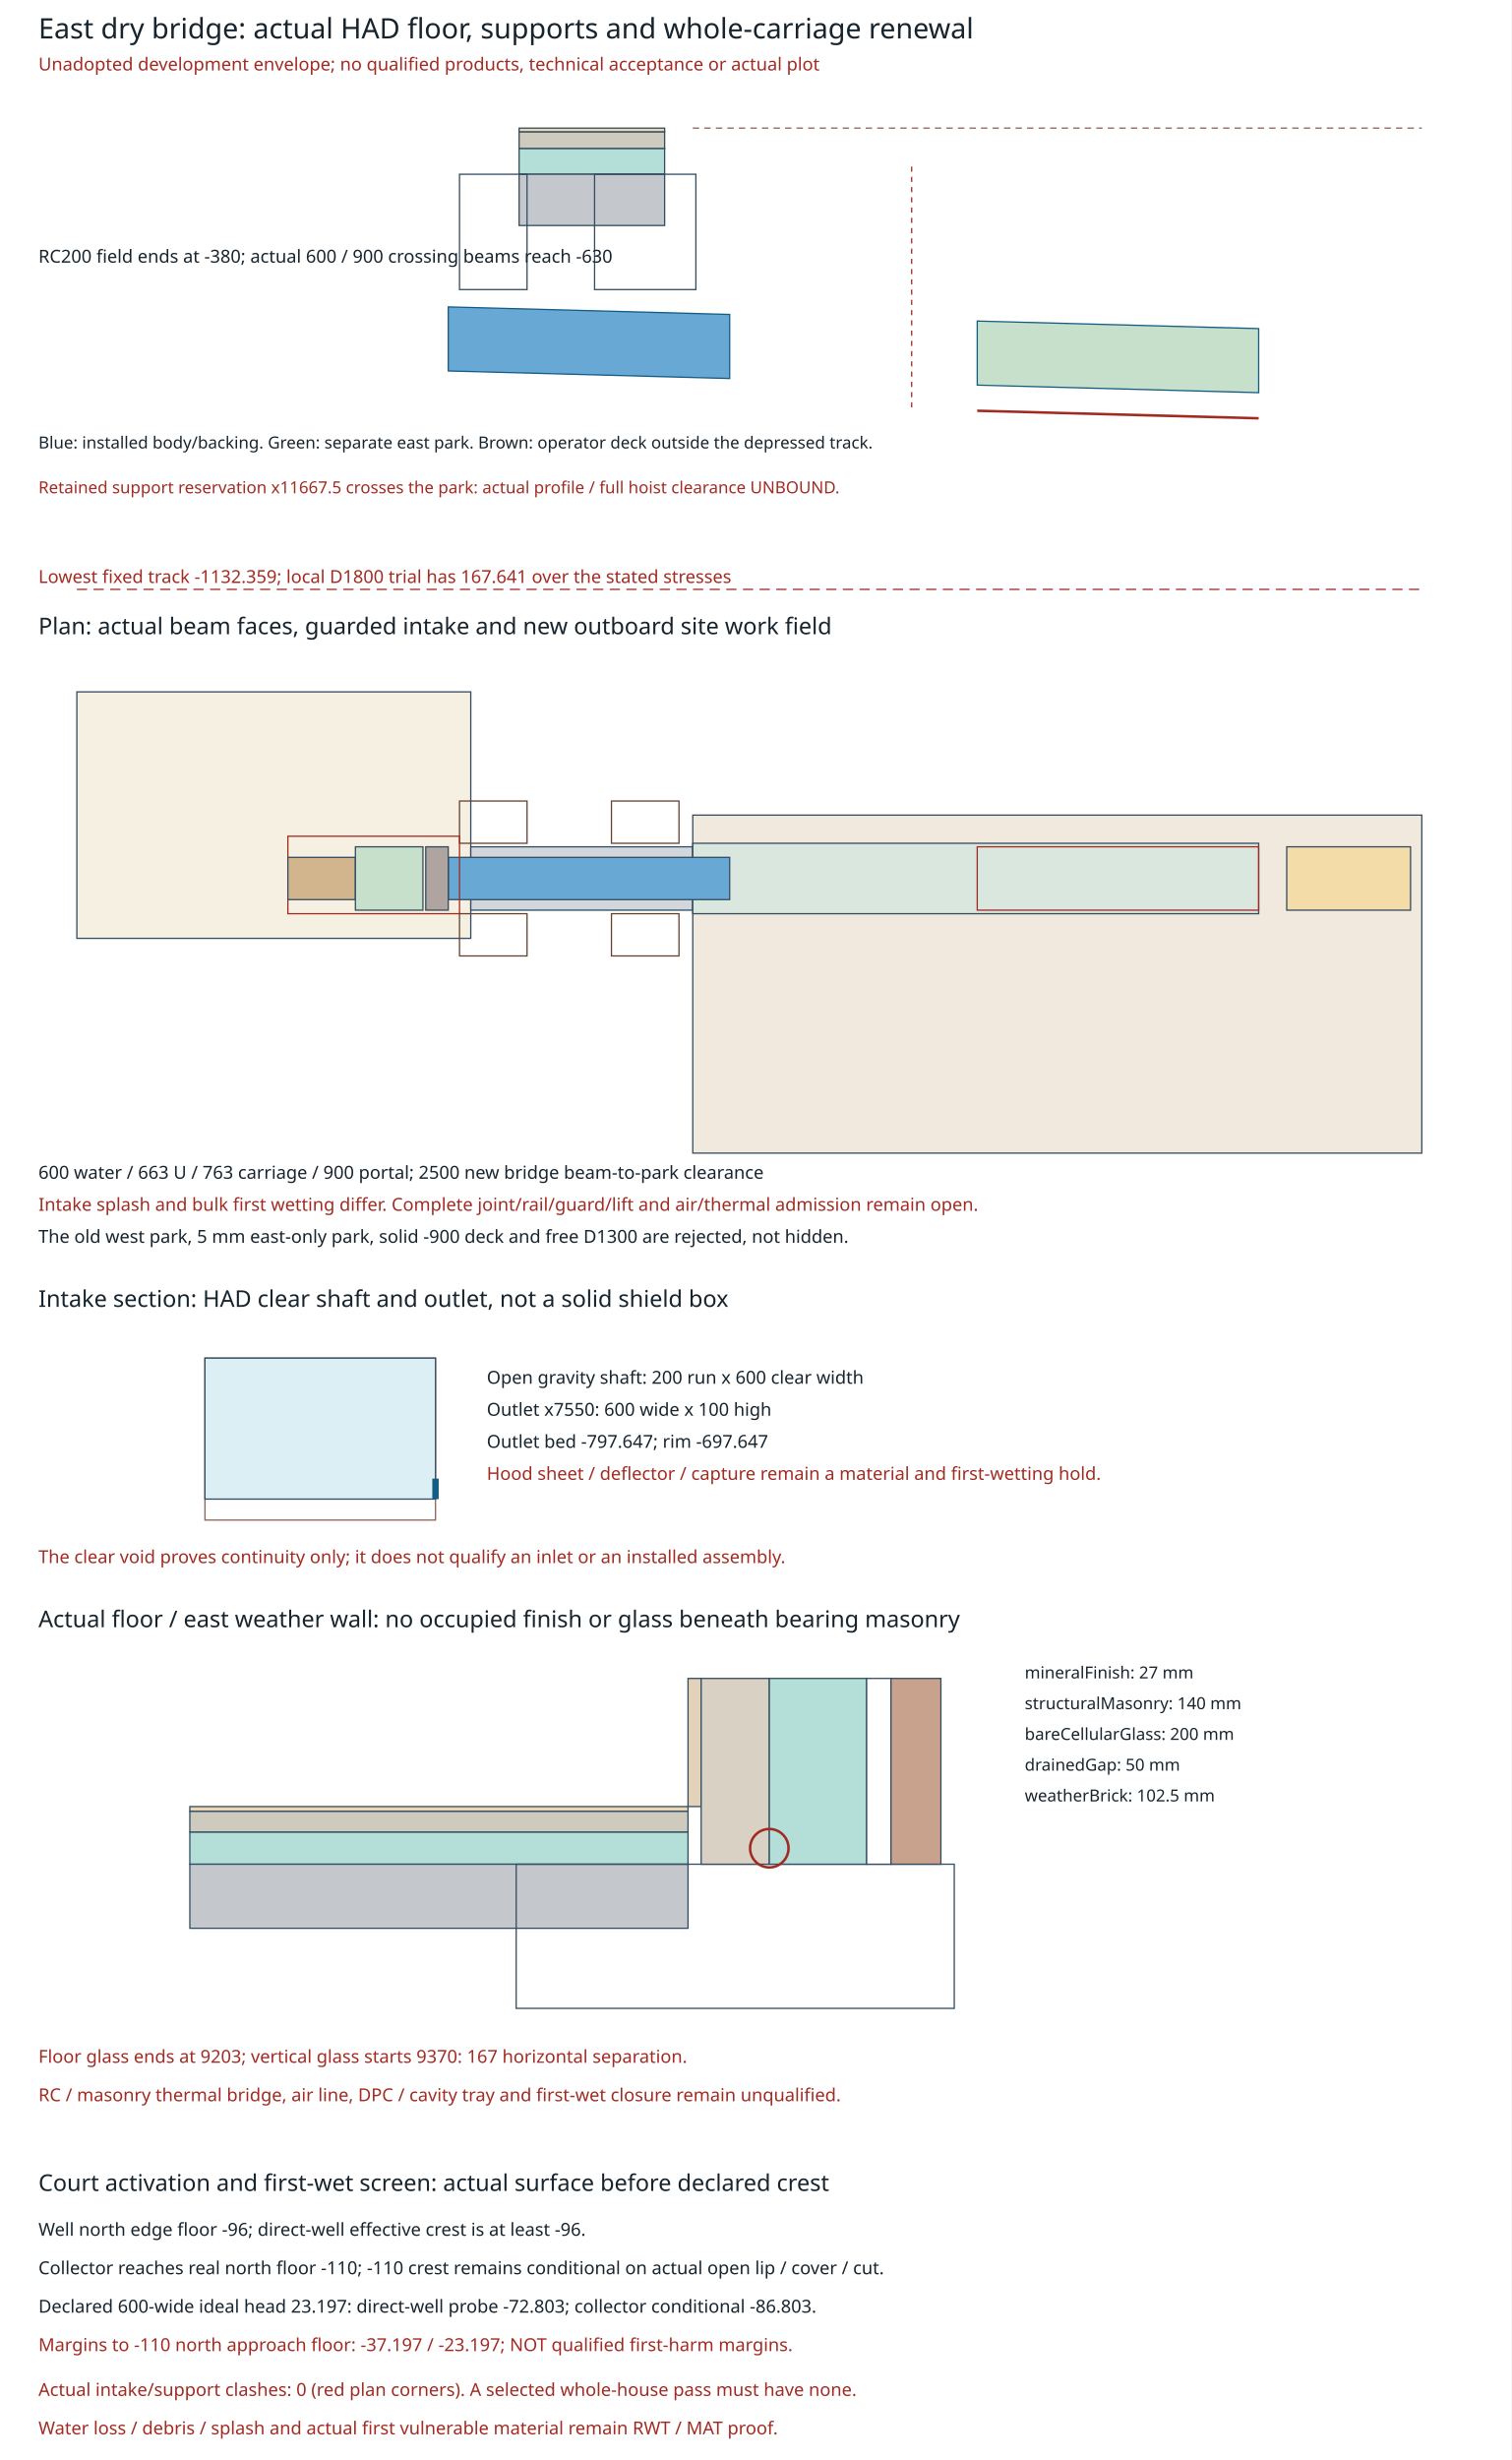
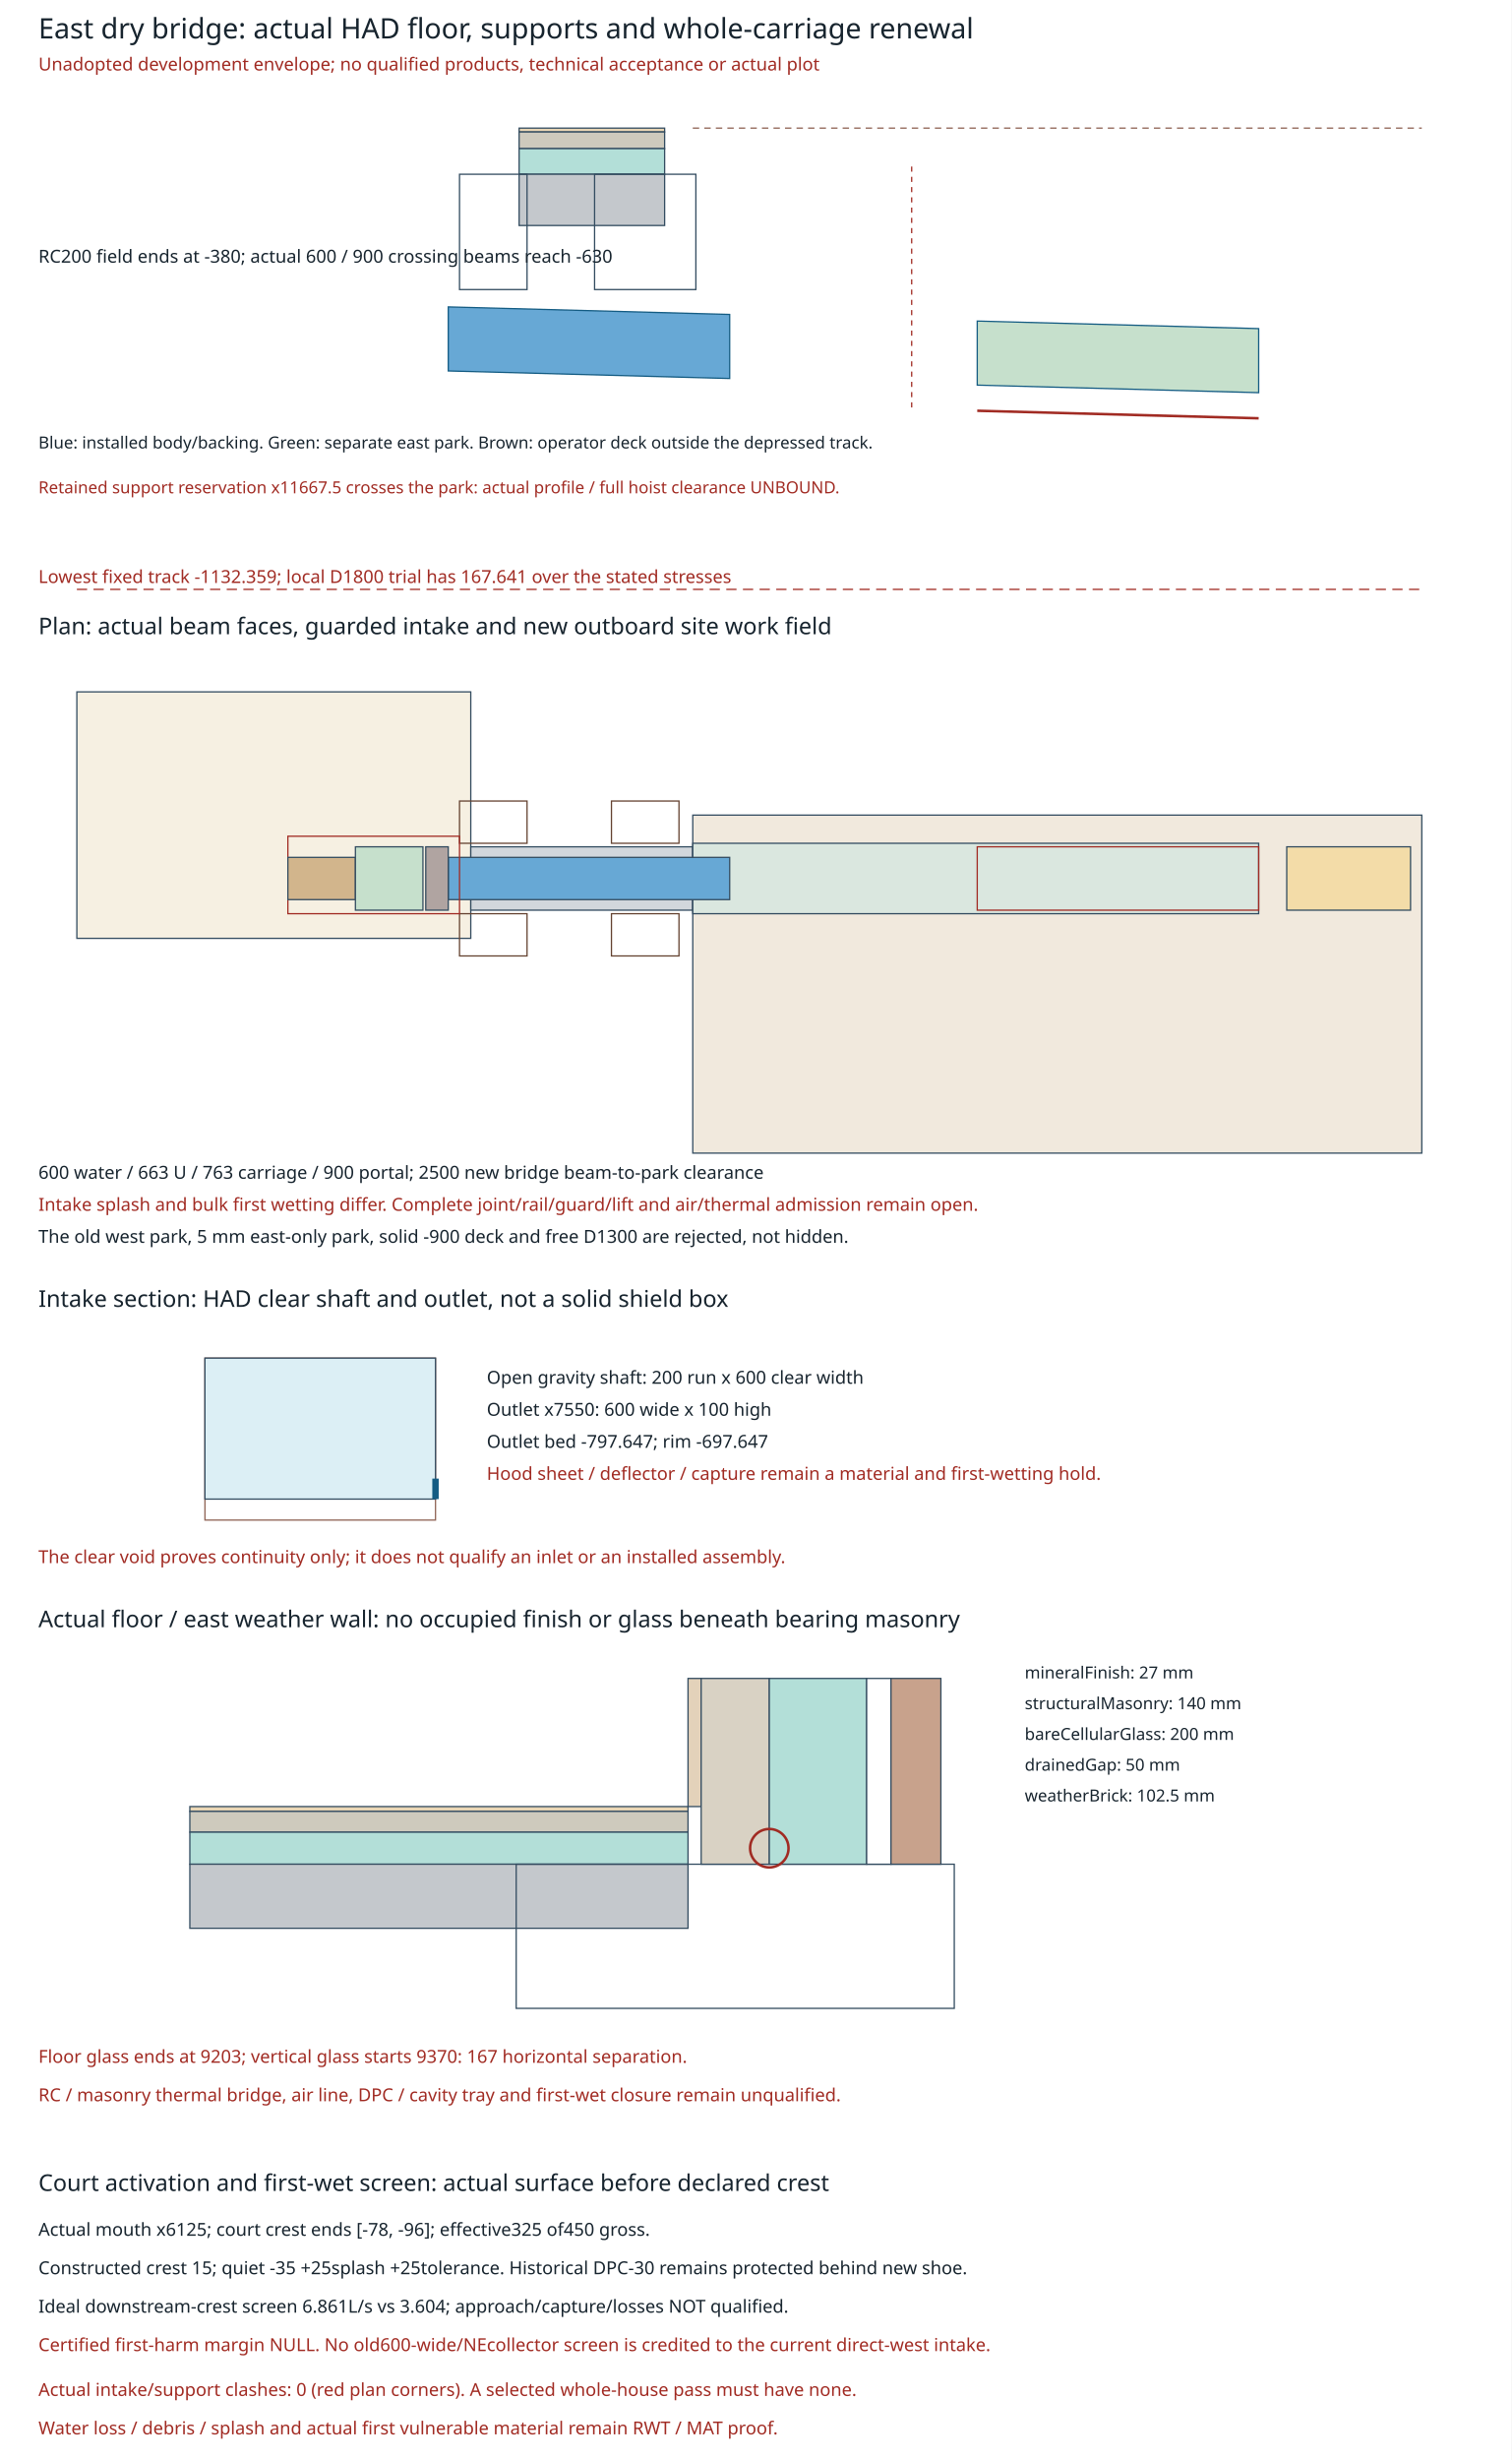
<svg xmlns="http://www.w3.org/2000/svg" width="1180" height="1920" viewBox="0 0 1180 1920">
  <rect width="100%" height="100%" fill="white" />
  <g font-family="sans-serif" font-size="14" fill="#17242e">
    <text x="30" y="30" font-size="22" fill="#17242e">East dry bridge: actual HAD floor, supports and whole-carriage renewal</text>
    <text x="30" y="55" font-size="14" fill="#a12b23">Unadopted development envelope; no qualified products, technical acceptance or actual plot</text>
    <rect x="405.27" y="100.0" width="113.609" height="3.0" fill="#e9d6b5" stroke="#334c60" />
    <rect x="405.27" y="103.0" width="113.609" height="13.0" fill="#cecabd" stroke="#334c60" />
    <rect x="405.27" y="116.0" width="113.609" height="20.0" fill="#b3dfd8" stroke="#334c60" />
    <rect x="405.27" y="136.0" width="113.609" height="40.0" fill="#c4c8cc" stroke="#334c60" />
    <rect x="358.745" y="136.0" width="52.72" height="90.0" fill="none" stroke="#334c60" />
    <rect x="464.184" y="136.0" width="79.079" height="90.0" fill="none" stroke="#334c60" />
    <text x="30" y="205" font-size="14" fill="#17242e">RC200 field ends at -380; actual 600 / 900 crossing beams reach -630</text>
    <polygon points="349.958,239.529 569.667,245.413 569.667,295.413 349.958,289.529" fill="#67a8d5" stroke="#145c83" />
    <polygon points="762.929,250.588 982.638,256.472 982.638,306.472 762.929,300.588" fill="#c6e0cc" stroke="#145c83" />
    <path d="M540.847 100.0 H1110.0" stroke="#8f6354" stroke-dasharray="5 4" />
    <path d="M762.929 320.588 L982.638 326.472" stroke="#a12b23" stroke-width="2" />
    <path d="M711.747 130 V320" stroke="#a12b23" stroke-dasharray="4 4" />
    <text x="30" y="385" font-size="13" fill="#a12b23">Retained support reservation x11667.5 crosses the park: actual profile / full hoist clearance UNBOUND.</text>
    <text x="30" y="350" font-size="13" fill="#17242e">Blue: installed body/backing. Green: separate east park. Brown: operator deck outside the depressed track.</text>
    <path d="M60 460.0 H1110" stroke="#a12b23" stroke-dasharray="8 5" />
    <text x="30" y="455" font-size="14" fill="#a12b23">Lowest fixed track -1132.359; local D1800 trial has 167.641 over the stated stresses</text>
    <text x="30" y="495" font-size="18" fill="#17242e">Plan: actual beam faces, guarded intake and new outboard site work field</text>
    <rect x="60.0" y="540.0" width="307.531" height="192.366" fill="#f6f0e2" stroke="#334c60" />
    <rect x="367.531" y="660.916" width="173.316" height="49.466" fill="#d2d7dc" stroke="#334c60" />
    <rect x="540.847" y="636.183" width="569.153" height="263.817" fill="#f1e9dd" stroke="#334c60" />
    <rect x="540.847" y="658.168" width="441.791" height="54.962" fill="#dae7df" stroke="#334c60" />
    <rect x="349.958" y="669.16" width="219.709" height="32.977" fill="#67a8d5" stroke="#334c60" />
    <rect x="762.929" y="660.916" width="219.709" height="49.466" fill="none" stroke="#a12b23" />
    <rect x="1004.561" y="660.916" width="96.653" height="49.466" fill="#f3dca8" stroke="#334c60" />
    <rect x="358.745" y="625.191" width="52.72" height="32.977" fill="none" stroke="#654331" />
    <rect x="358.745" y="713.13" width="52.72" height="32.977" fill="none" stroke="#654331" />
    <rect x="477.364" y="625.191" width="52.72" height="32.977" fill="none" stroke="#654331" />
    <rect x="477.364" y="713.13" width="52.72" height="32.977" fill="none" stroke="#654331" />
    <rect x="224.749" y="652.672" width="133.996" height="60.458" fill="none" stroke="#a12b23" />
    <rect x="224.749" y="669.16" width="52.72" height="32.977" fill="#d2b58c" stroke="#334c60" />
    <rect x="277.469" y="660.916" width="52.72" height="49.466" fill="#c6e0cc" stroke="#334c60" />
    <rect x="332.385" y="660.916" width="17.573" height="49.466" fill="#b0a4a1" stroke="#334c60" />
    <text x="30" y="920" font-size="14" fill="#17242e">600 water / 663 U / 763 carriage / 900 portal; 2500 new bridge beam-to-park clearance</text>
    <text x="30" y="945" font-size="14" fill="#a12b23">Intake splash and bulk first wetting differ. Complete joint/rail/guard/lift and air/thermal admission remain open.</text>
    <text x="30" y="970" font-size="14" fill="#17242e">The old west park, 5 mm east-only park, solid -900 deck and free D1300 are rejected, not hidden.</text>
    <text x="30" y="1020" font-size="18" fill="#17242e">Intake section: HAD clear shaft and outlet, not a solid shield box</text>
    <rect x="160.0" y="1060.0" width="180.0" height="126.4" fill="none" stroke="#8f6354" />
    <rect x="160.0" y="1060.0" width="180.0" height="110.024" fill="#dceff5" stroke="#334c60" />
    <path d="M340.0 1154.024 V1170.024" stroke="#145c83" stroke-width="5" />
    <text x="380" y="1080" font-size="14" fill="#17242e">Open gravity shaft: 200 run x 600 clear width</text>
    <text x="380" y="1105" font-size="14" fill="#17242e">Outlet x7550: 600 wide x 100 high</text>
    <text x="380" y="1130" font-size="14" fill="#17242e">Outlet bed -797.647; rim -697.647</text>
    <text x="380" y="1155" font-size="14" fill="#a12b23">Hood sheet / deflector / capture remain a material and first-wetting hold.</text>
    <text x="30" y="1220" font-size="14" fill="#a12b23">The clear void proves continuity only; it does not qualify an inlet or an installed assembly.</text>
    <text x="30" y="1270" font-size="18" fill="#17242e">Actual floor / east weather wall: no occupied finish or glass beneath bearing masonry</text>
    <rect x="148.21" y="1410.0" width="388.93" height="3.75" fill="#e9d6b5" stroke="#334c60" />
    <rect x="148.21" y="1413.75" width="388.93" height="16.25" fill="#cecabd" stroke="#334c60" />
    <rect x="148.21" y="1430.0" width="388.93" height="25.0" fill="#b3dfd8" stroke="#334c60" />
    <rect x="148.21" y="1455.0" width="388.93" height="50.0" fill="#c4c8cc" stroke="#334c60" />
    <rect x="403.0" y="1455.0" width="342.0" height="112.5" fill="none" stroke="#334c60" />
    <rect x="537.14" y="1310.0" width="10.26" height="100.0" fill="#e3d2ba" stroke="#334c60" />
    <text x="800" y="1310" font-size="13" fill="#17242e">mineralFinish: 27 mm</text>
    <rect x="547.4" y="1310.0" width="53.2" height="145.0" fill="#d9d2c4" stroke="#334c60" />
    <text x="800" y="1334" font-size="13" fill="#17242e">structuralMasonry: 140 mm</text>
    <rect x="600.6" y="1310.0" width="76.0" height="145.0" fill="#b3dfd8" stroke="#334c60" />
    <text x="800" y="1358" font-size="13" fill="#17242e">bareCellularGlass: 200 mm</text>
    <rect x="676.6" y="1310.0" width="19.0" height="145.0" fill="white" stroke="#334c60" />
    <text x="800" y="1382" font-size="13" fill="#17242e">drainedGap: 50 mm</text>
    <rect x="695.6" y="1310.0" width="38.95" height="145.0" fill="#c8a28c" stroke="#334c60" />
    <text x="800" y="1406" font-size="13" fill="#17242e">weatherBrick: 102.5 mm</text>
    <circle cx="600.6" cy="1442.5" r="15" fill="none" stroke="#a12b23" stroke-width="2" />
    <text x="30" y="1610" font-size="14" fill="#a12b23">Floor glass ends at 9203; vertical glass starts 9370: 167 horizontal separation.</text>
    <text x="30" y="1640" font-size="14" fill="#a12b23">RC / masonry thermal bridge, air line, DPC / cavity tray and first-wet closure remain unqualified.</text>
    <text x="30" y="1710" font-size="18" fill="#17242e">Court activation and first-wet screen: actual surface before declared crest</text>
-     <text x="30" y="1745" font-size="14" fill="#17242e">Well north edge floor -96; direct-well effective crest is at least -96.</text>
-     <text x="30" y="1775" font-size="14" fill="#17242e">Collector reaches real north floor -110; -110 crest remains conditional on actual open lip / cover / cut.</text>
-     <text x="30" y="1805" font-size="14" fill="#17242e">Declared 600-wide ideal head 23.197: direct-well probe -72.803; collector conditional -86.803.</text>
-     <text x="30" y="1835" font-size="14" fill="#a12b23">Margins to -110 north approach floor: -37.197 / -23.197; NOT qualified first-harm margins.</text>
+     <text x="30" y="1745" font-size="14" fill="#17242e">Actual mouth x6125; court crest ends [-78, -96]; effective325 of450 gross.</text>
+     <text x="30" y="1775" font-size="14" fill="#17242e">Constructed crest 15; quiet -35 +25splash +25tolerance. Historical DPC-30 remains protected behind new shoe.</text>
+     <text x="30" y="1805" font-size="14" fill="#17242e">Ideal downstream-crest screen 6.861L/s vs 3.604; approach/capture/losses NOT qualified.</text>
+     <text x="30" y="1835" font-size="14" fill="#a12b23">Certified first-harm margin NULL. No old600-wide/NEcollector screen is credited to the current direct-west intake.</text>
    <text x="30" y="1870" font-size="14" fill="#a12b23">Actual intake/support clashes: 0 (red plan corners). A selected whole-house pass must have none.</text>
    <text x="30" y="1900" font-size="14" fill="#a12b23">Water loss / debris / splash and actual first vulnerable material remain RWT / MAT proof.</text>
  </g>
</svg>
